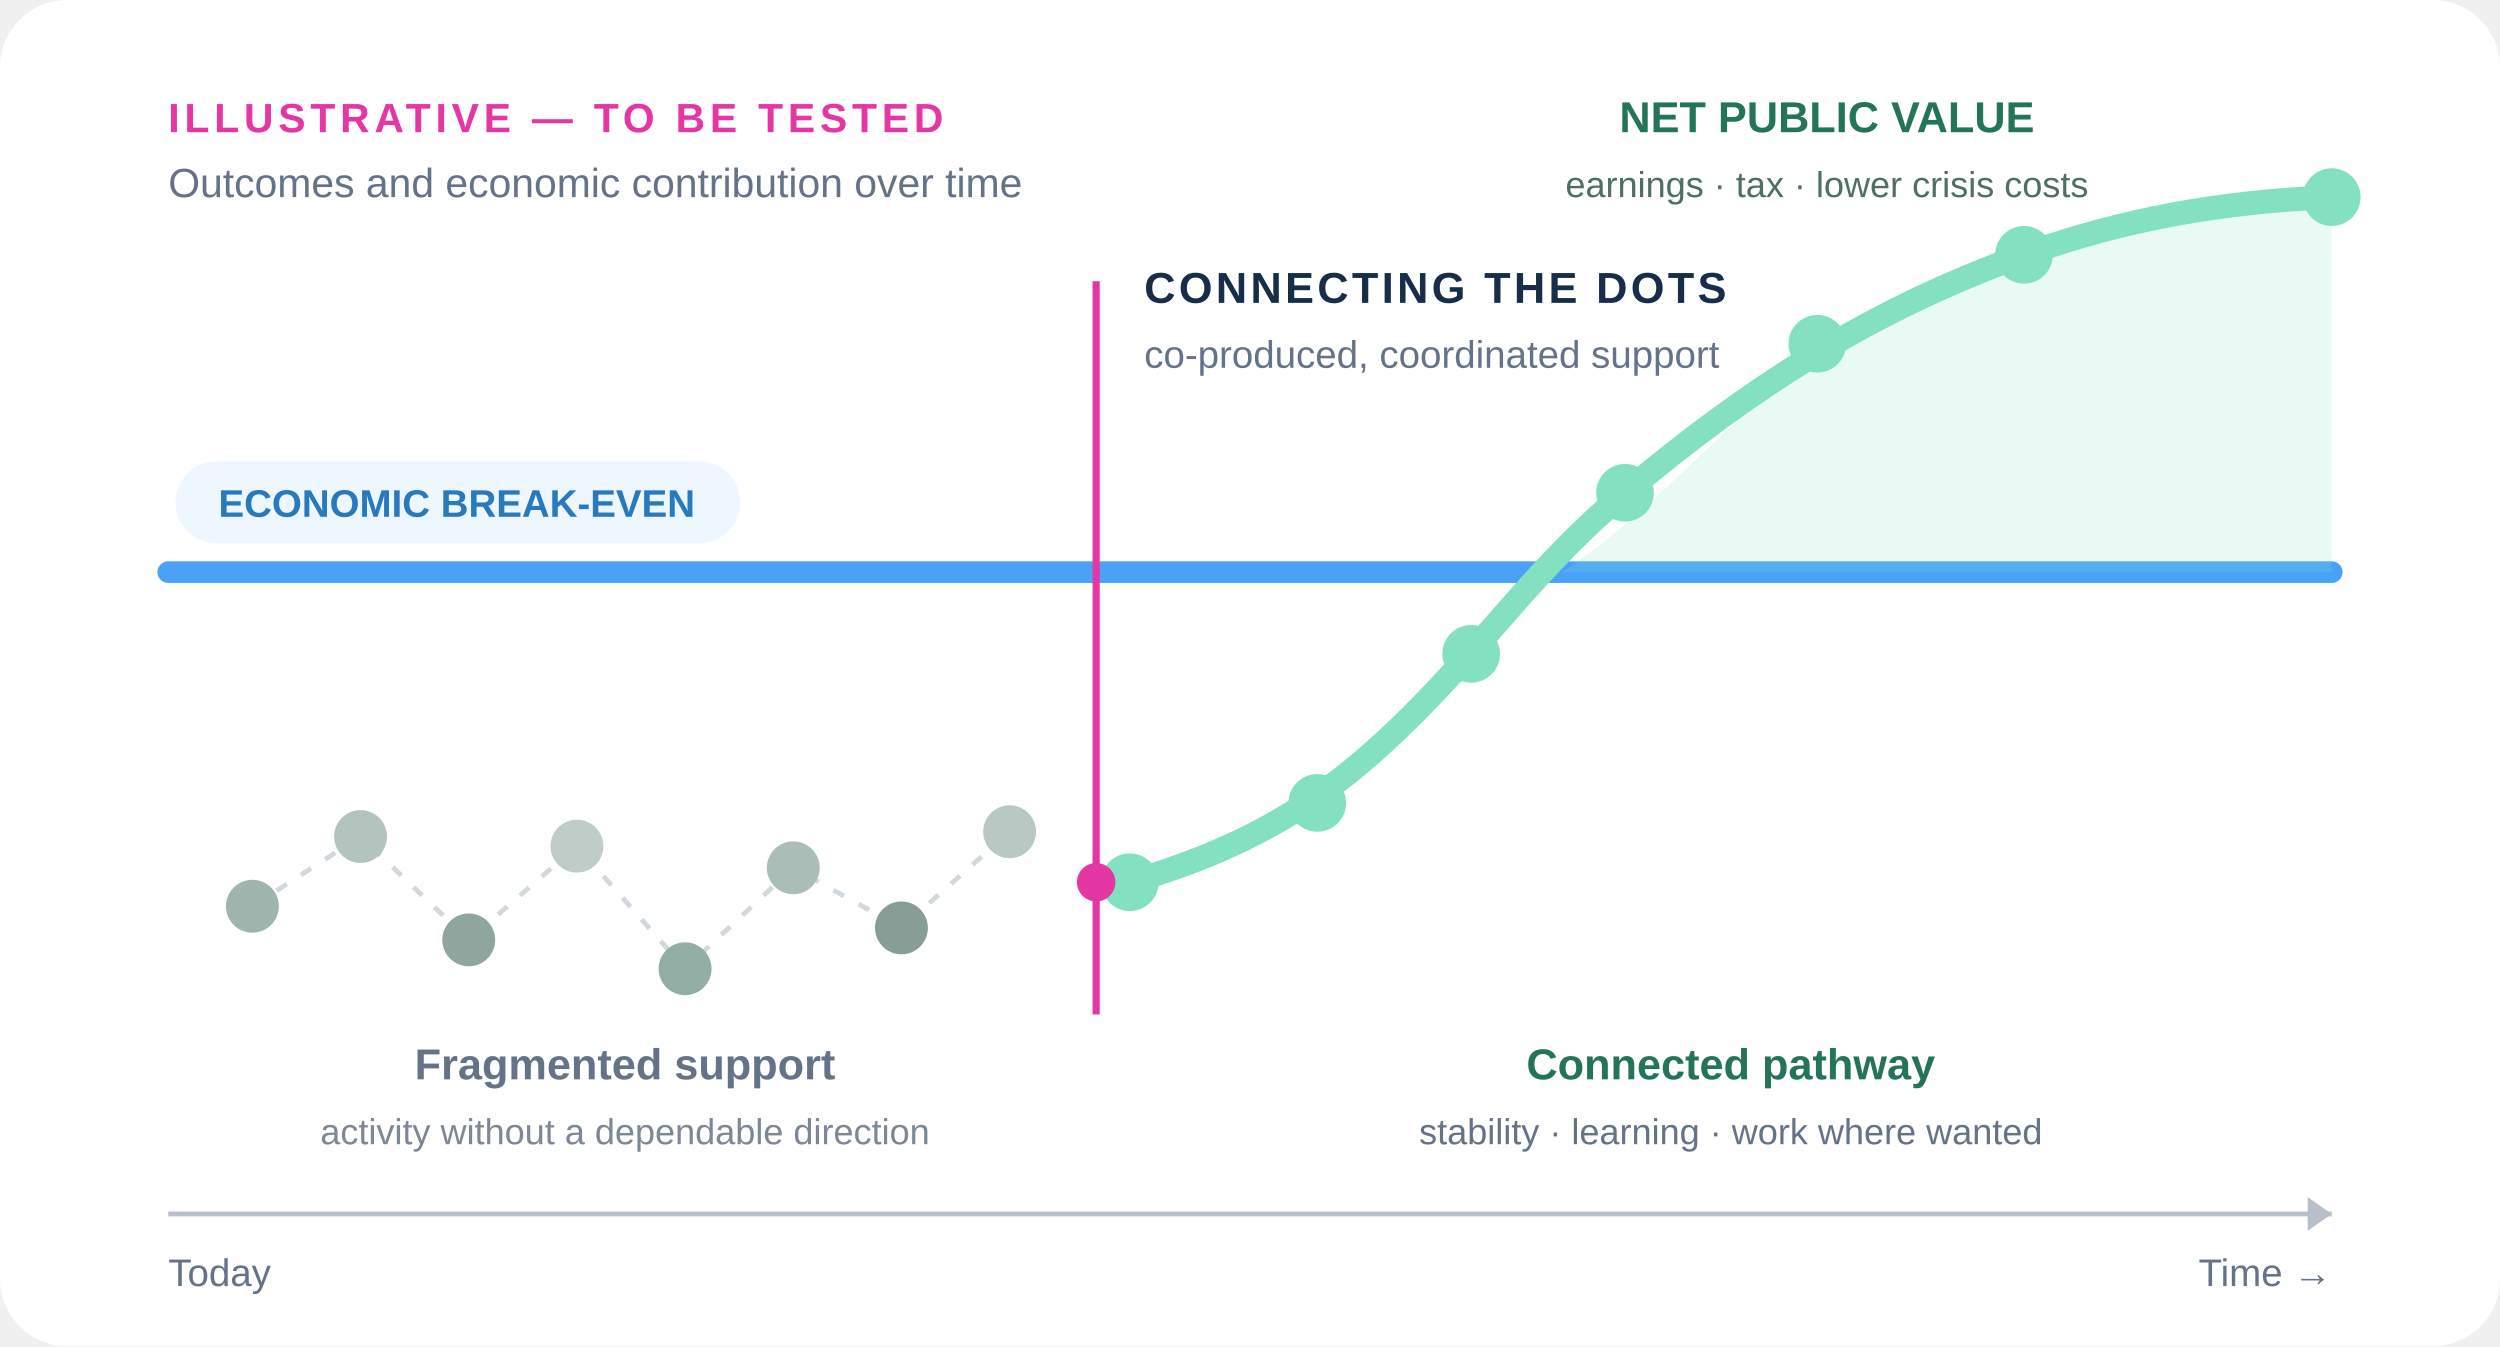
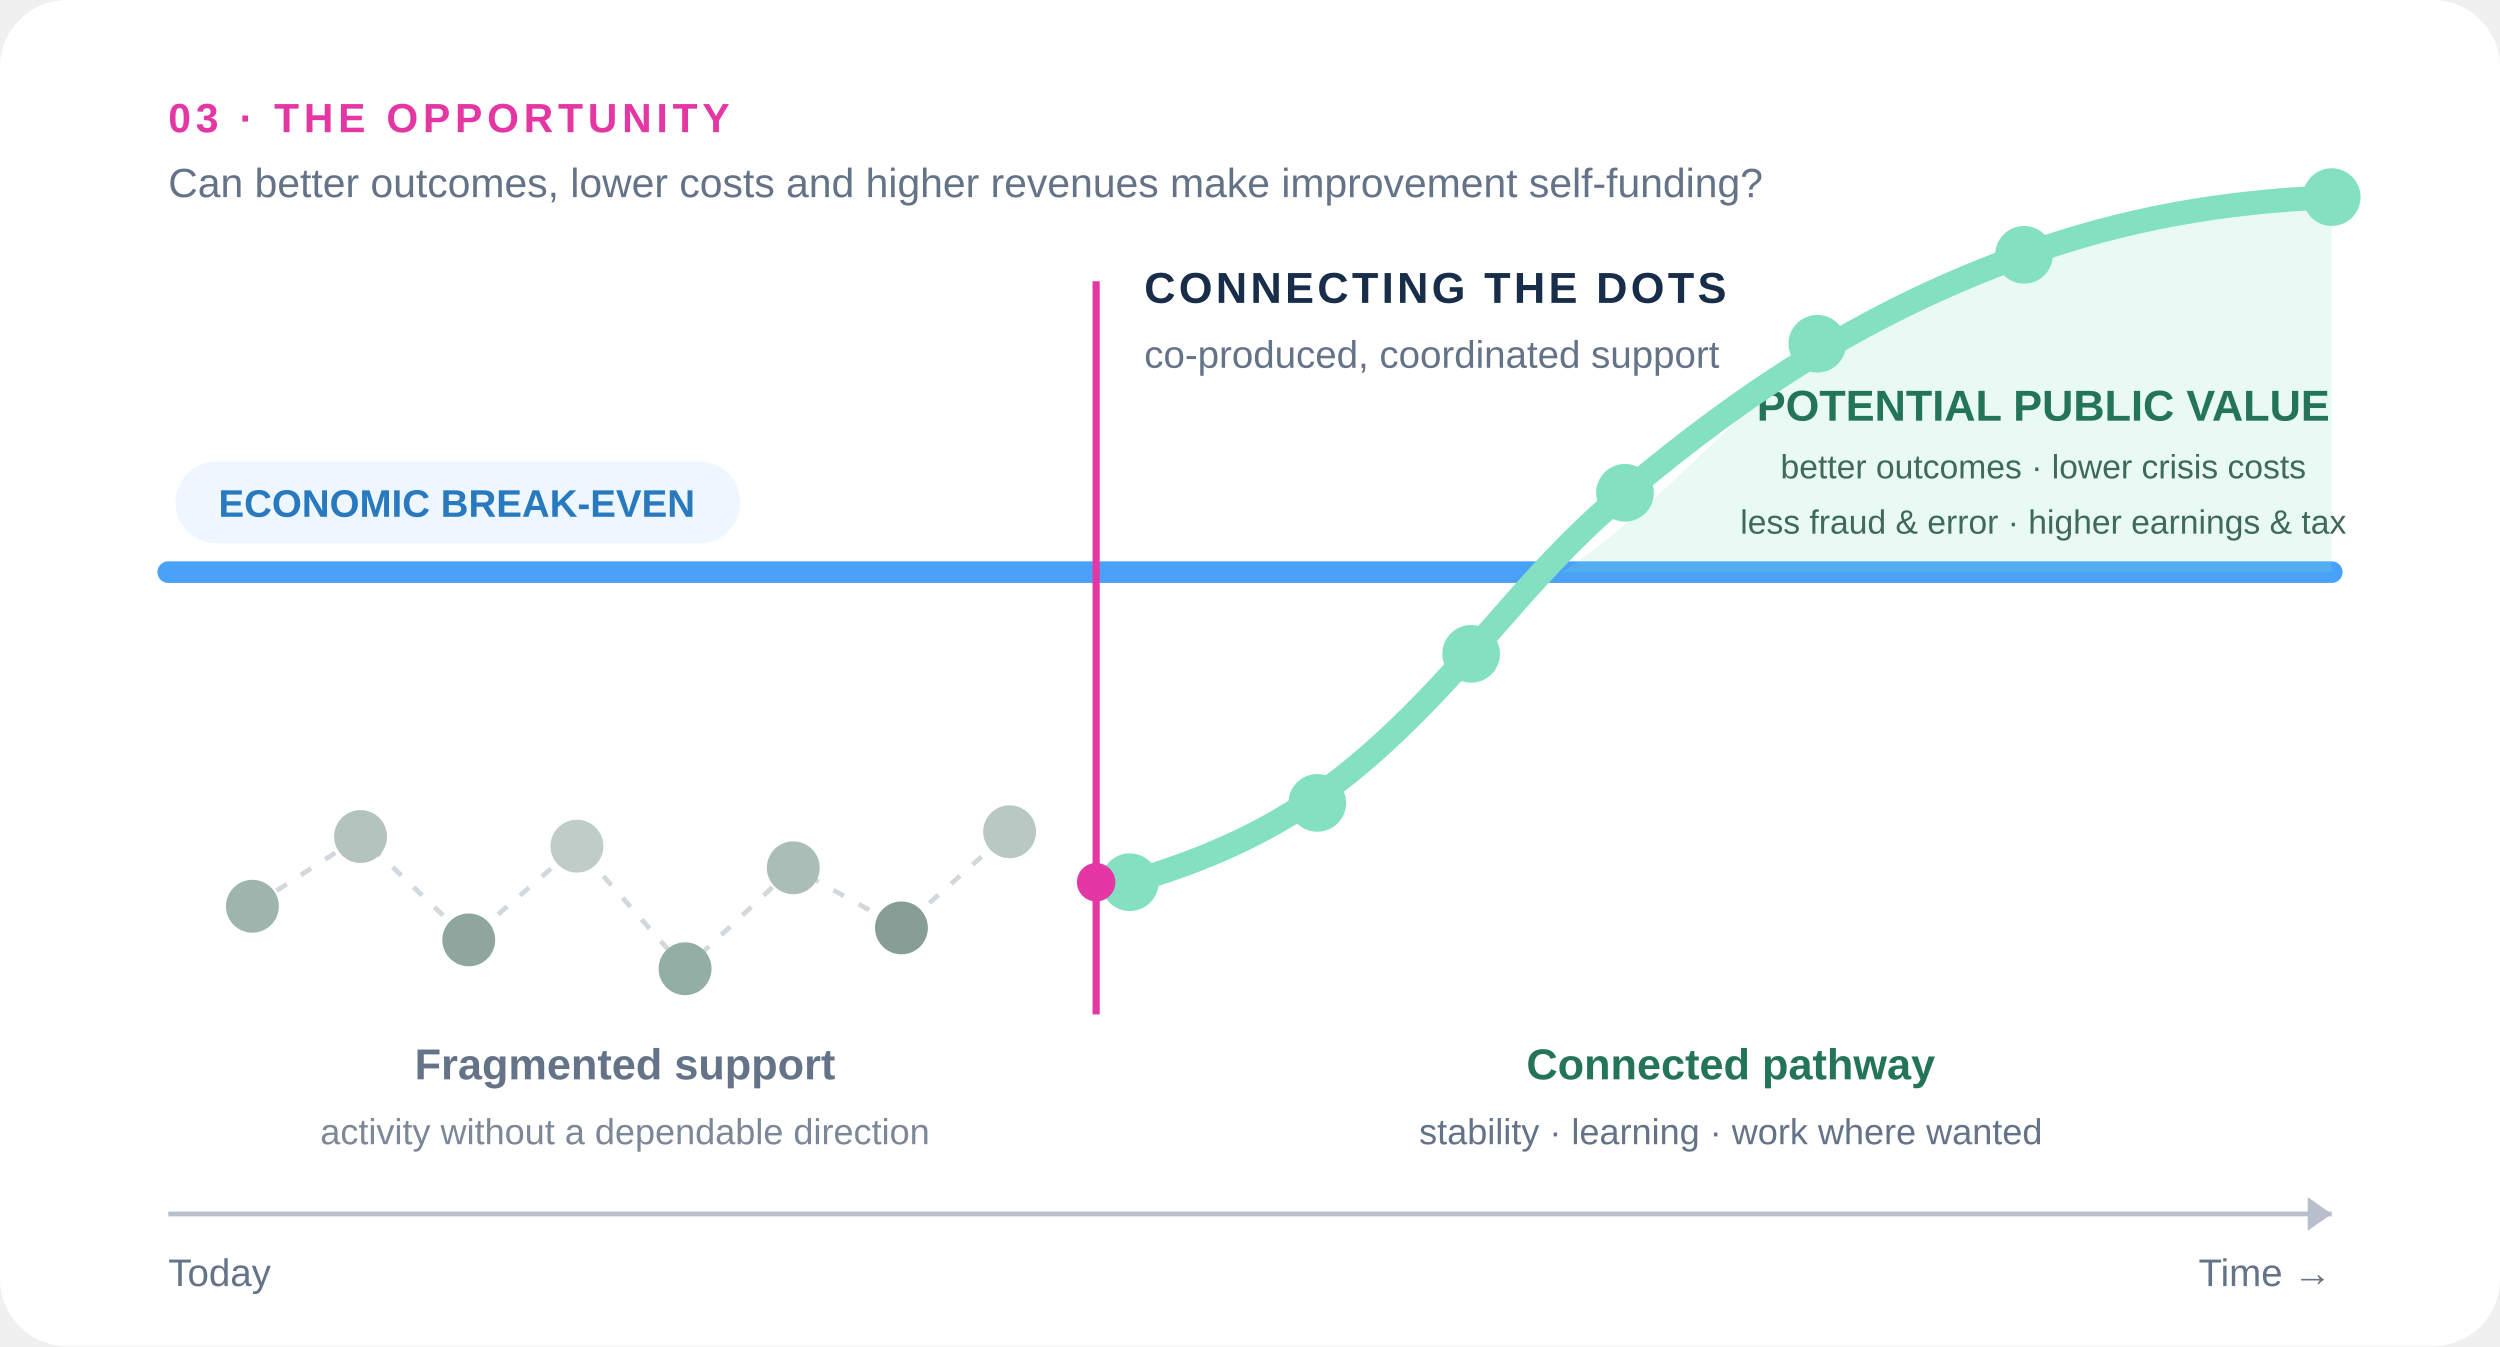
<svg xmlns="http://www.w3.org/2000/svg" width="1040" height="560" viewBox="0 0 1040 560" role="img" aria-labelledby="trajectoryTitle trajectoryDesc">
  <rect width="1040" height="560" rx="28" fill="#ffffff" />
  <g font-family="'Plus Jakarta Sans','Segoe UI',Arial,sans-serif">
-     <text x="70" y="55" fill="#e437a4" font-size="17" font-weight="800" letter-spacing="2">ILLUSTRATIVE — TO BE TESTED</text>
-     <text x="70" y="82" fill="#657388" font-size="17">Outcomes and economic contribution over time</text>
+     <text x="70" y="55" fill="#e437a4" font-size="17" font-weight="800" letter-spacing="2">03 · THE OPPORTUNITY</text>
+     <text x="70" y="82" fill="#657388" font-size="17">Can better outcomes, lower costs and higher revenues make improvement self-funding?</text>
    <path d="M70 238 H970" stroke="#49a1f8" stroke-width="9" fill="none" stroke-linecap="round" />
    <rect x="73" y="192" width="235" height="34" rx="17" fill="#eef7ff" />
    <text x="190" y="215" text-anchor="middle" fill="#2879bd" font-size="16" font-weight="800">ECONOMIC BREAK-EVEN</text>
    <path d="M650 238 C686 214 714 180 746 155 C807 107 874 90 970 82 L970 238 Z" fill="#83e1c2" opacity=".18" />
-     <text x="760" y="55" text-anchor="middle" fill="#247558" font-size="18" font-weight="800">NET PUBLIC VALUE</text>
-     <text x="760" y="82" text-anchor="middle" fill="#4f6f64" font-size="15">earnings · tax · lower crisis costs</text>
+     <text x="850" y="175" text-anchor="middle" fill="#247558" font-size="18" font-weight="800">POTENTIAL PUBLIC VALUE</text>
+     <text x="850" y="199" text-anchor="middle" fill="#3f695b" font-size="14">better outcomes · lower crisis costs</text>
+     <text x="850" y="222" text-anchor="middle" fill="#3f695b" font-size="14">less fraud &amp; error · higher earnings &amp; tax</text>
    <g fill="none" stroke="#d1d8de" stroke-width="2" stroke-dasharray="5 7">
      <path d="M105 377 L150 348 L195 391 L240 352 L285 403 L330 361 L375 386 L420 346" />
    </g>
    <g>
      <circle cx="105" cy="377" r="11" fill="#9db5ad" />
      <circle cx="150" cy="348" r="11" fill="#b3c3bd" />
      <circle cx="195" cy="391" r="11" fill="#8fa69e" />
      <circle cx="240" cy="352" r="11" fill="#c0ccc8" />
      <circle cx="285" cy="403" r="11" fill="#93afa5" />
      <circle cx="330" cy="361" r="11" fill="#aabeb7" />
      <circle cx="375" cy="386" r="11" fill="#879e96" />
      <circle cx="420" cy="346" r="11" fill="#b8c8c2" />
    </g>
    <text x="260" y="449" text-anchor="middle" fill="#657388" font-size="18" font-weight="700">Fragmented support</text>
    <text x="260" y="476" text-anchor="middle" fill="#7c8797" font-size="15">activity without a dependable direction</text>
    <path d="M470 367 C525 351 556 329 588 297 C620 265 641 234 676 205 C727 162 778 129 842 106 C884 91 924 84 970 82" fill="none" stroke="#83e1c2" stroke-width="10" stroke-linecap="round" stroke-linejoin="round" />
    <g fill="#83e1c2">
      <circle cx="470" cy="367" r="12" />
      <circle cx="548" cy="334" r="12" />
      <circle cx="612" cy="272" r="12" />
      <circle cx="676" cy="205" r="12" />
      <circle cx="756" cy="143" r="12" />
      <circle cx="842" cy="106" r="12" />
      <circle cx="970" cy="82" r="12" />
    </g>
    <path d="M456 117 V422" stroke="#e437a4" stroke-width="3" />
    <circle cx="456" cy="367" r="8" fill="#e437a4" />
    <text x="476" y="126" fill="#182d49" font-size="18" font-weight="800" letter-spacing="1.4">CONNECTING THE DOTS</text>
    <text x="476" y="153" fill="#657388" font-size="16">co-produced, coordinated support</text>
    <text x="720" y="449" text-anchor="middle" fill="#247558" font-size="18" font-weight="800">Connected pathway</text>
    <text x="720" y="476" text-anchor="middle" fill="#657388" font-size="15">stability · learning · work where wanted</text>
    <path d="M70 505 H970" stroke="#b7c0ca" stroke-width="2" />
    <path d="M970 505 l-10 -7 v14 z" fill="#b7c0ca" />
    <text x="70" y="535" fill="#657388" font-size="16">Today</text>
    <text x="970" y="535" text-anchor="end" fill="#657388" font-size="16">Time →</text>
  </g>
</svg>
